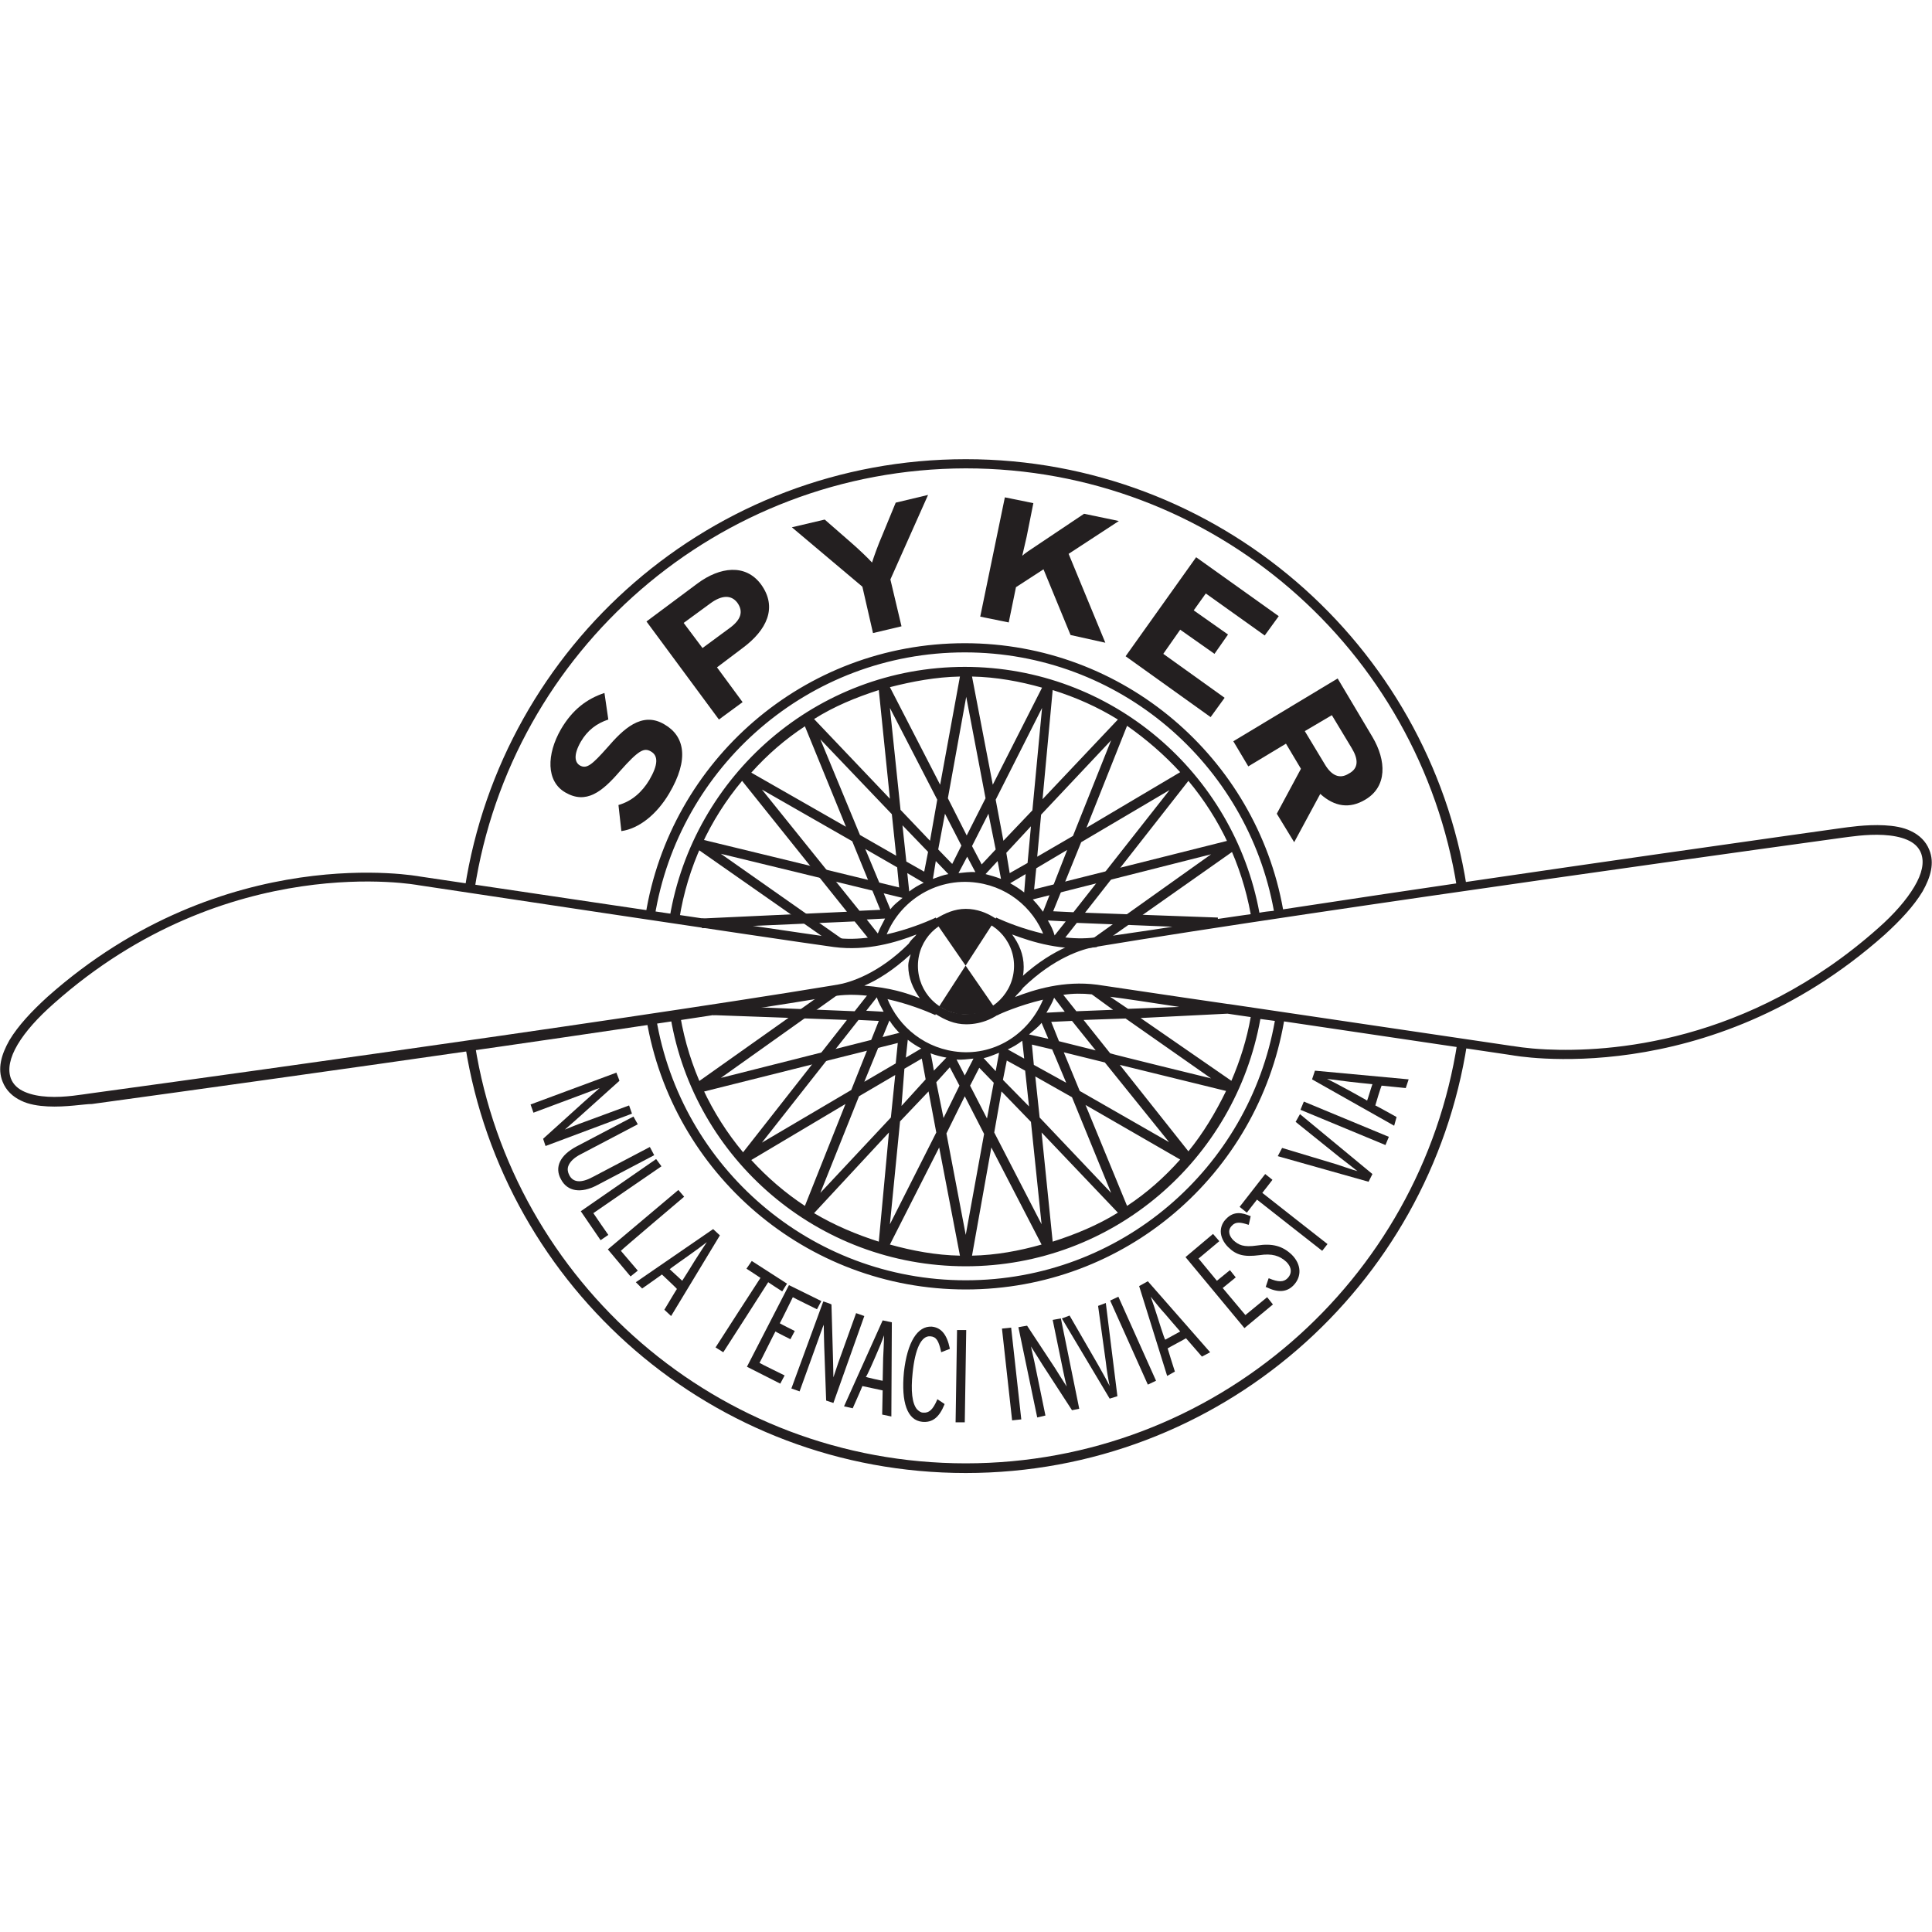
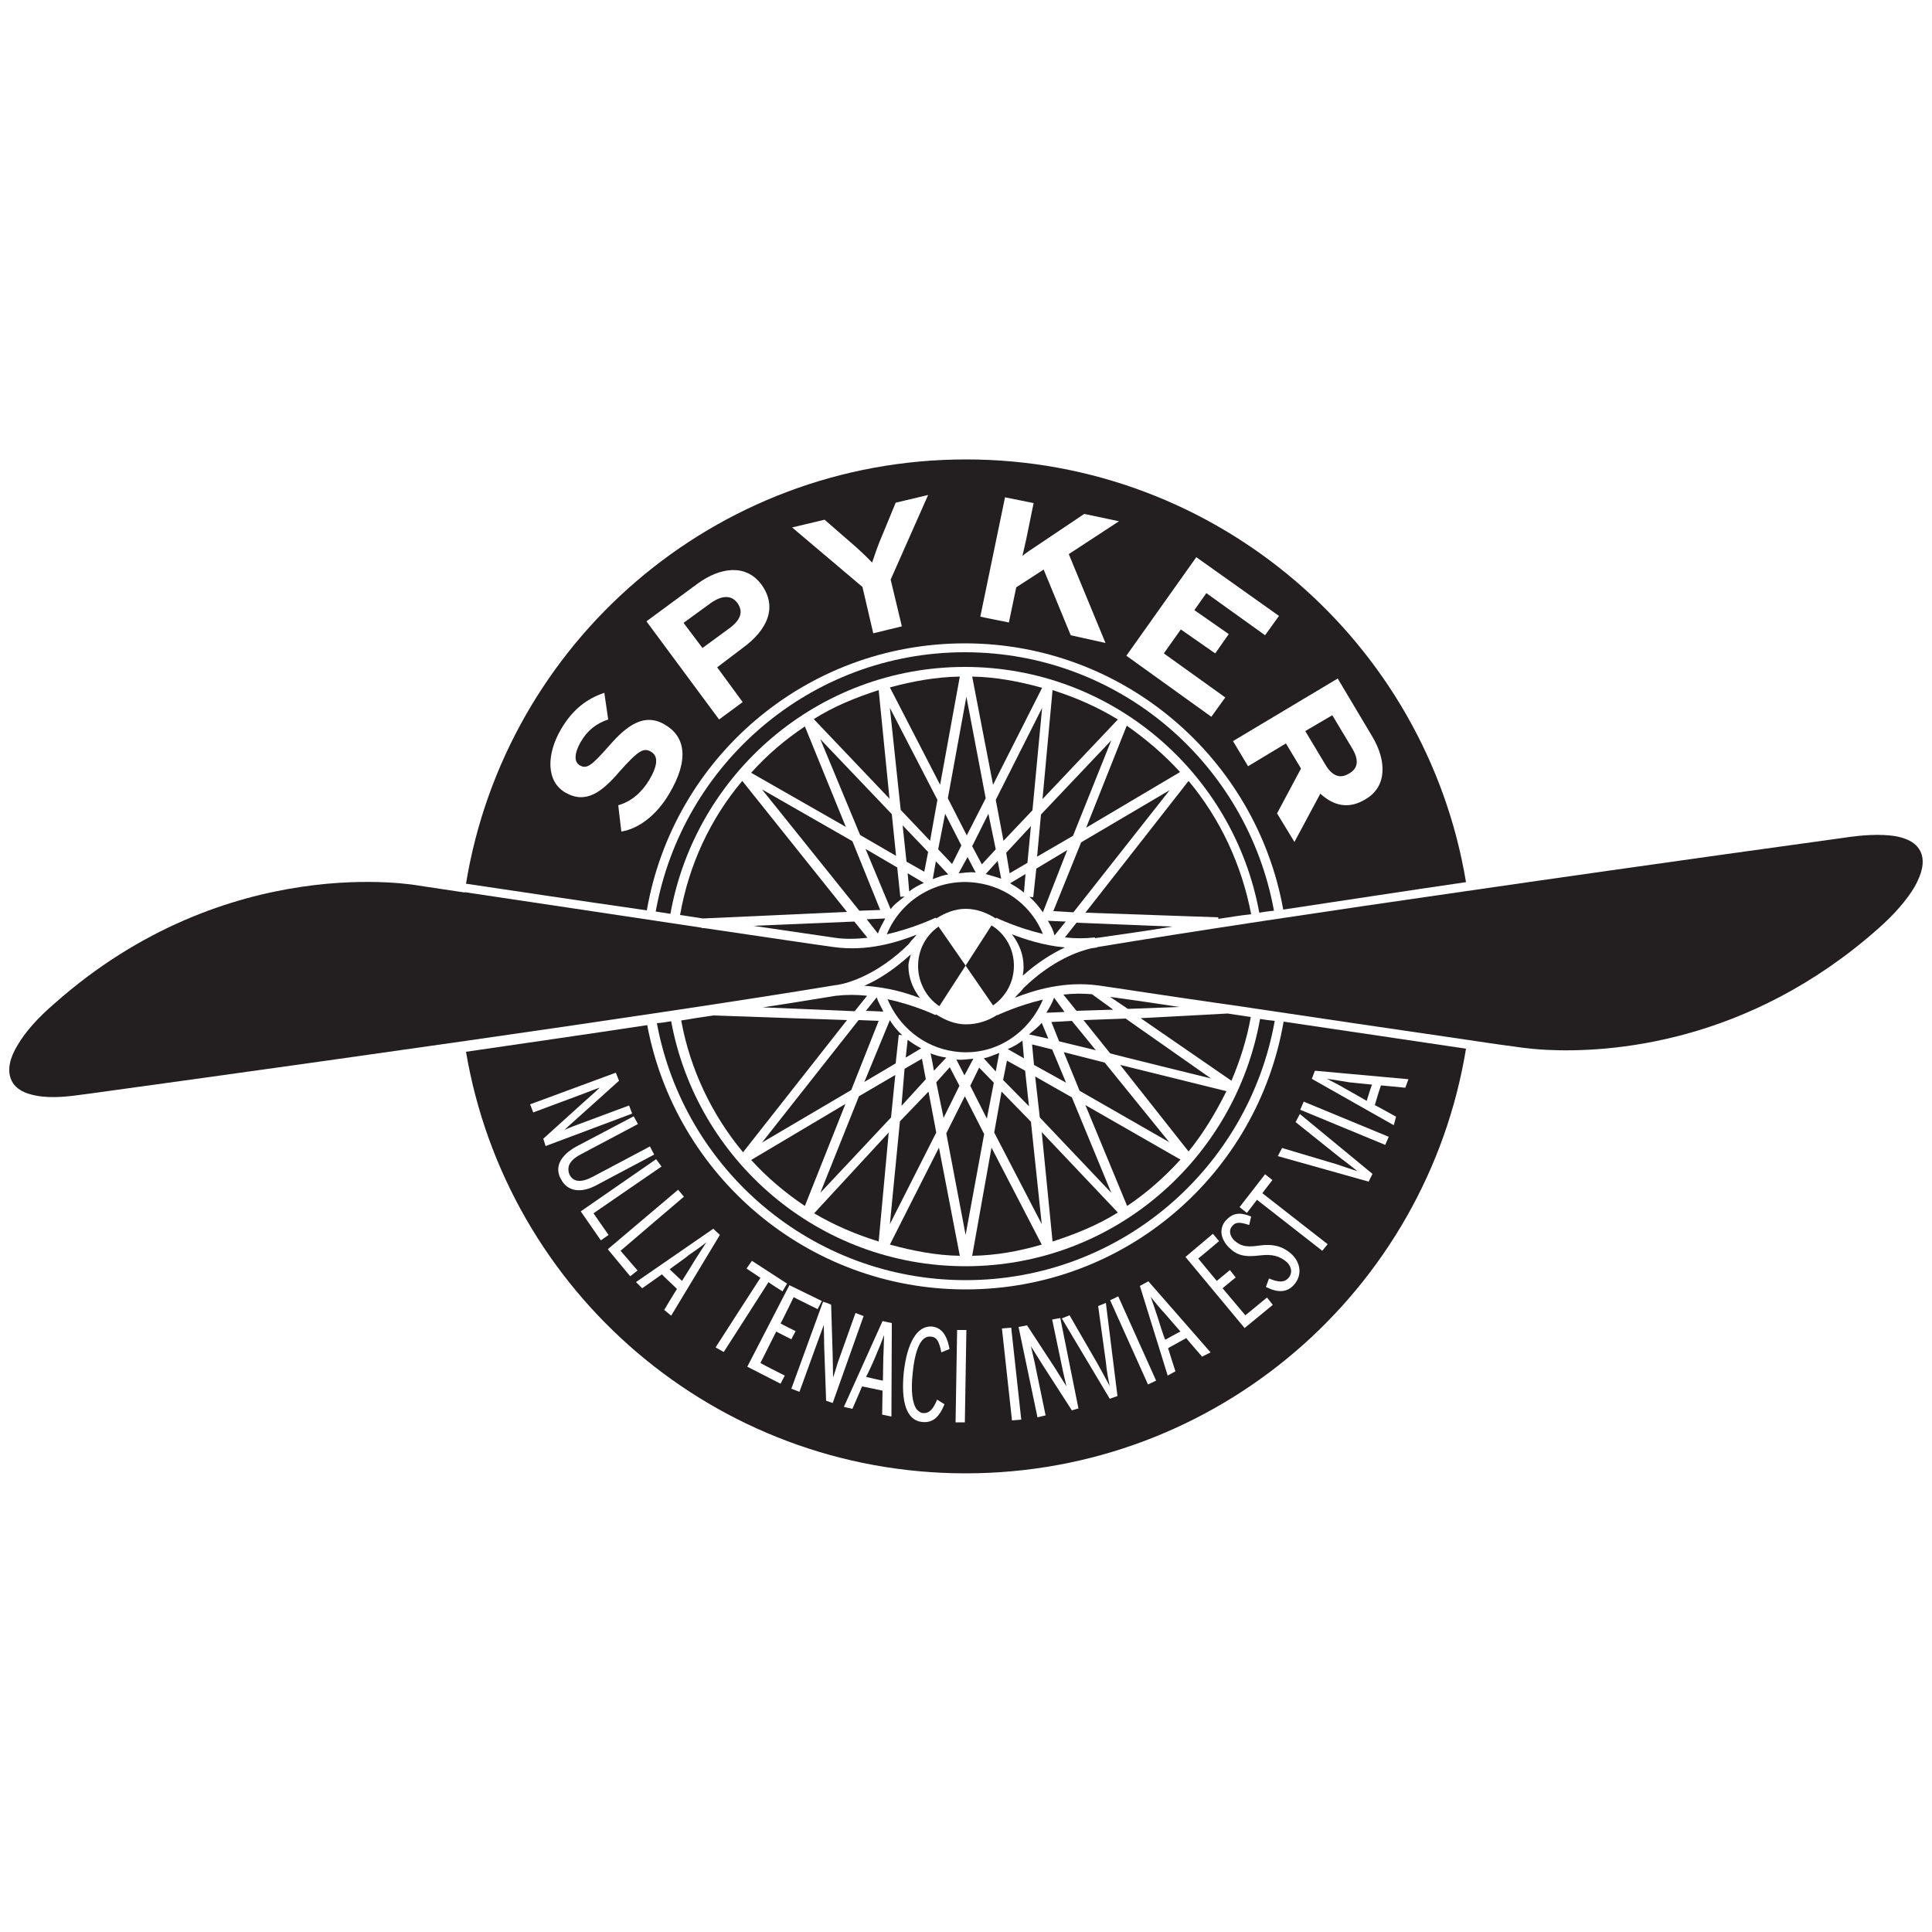
<svg xmlns="http://www.w3.org/2000/svg" version="1.1" id="svg2" x="0px" y="0px" viewBox="0 0 500 500" style="enable-background:new 0 0 500 500;" xml:space="preserve">
  <style type="text/css">
	.st0{fill:#231F20;}
</style>
-   <g id="g12" transform="matrix(1.25,0,0,-1.25,-280.442,310.5875)">
-     <path id="path158" class="st0" d="M424.3-18.5c-33.2,0-60.8,24.2-66.1,55.9l2,0.3c5.1-30.8,31.9-54.3,64.1-54.3   c32.1,0,58.6,23.2,64,53.7c-1.4,0.2-1.6,0.2-3,0.4c-5.2-29.1-30.5-51.2-61-51.2c-30.7,0-56.2,22.3-61.1,51.5l2,0.3   c1.8-10.6,6.4-20.3,13-28.2l21.5,27.4l-27.7,1l0.1,2l29.2-1.2l3.7,4.7l1.5-1.1l1.1,0.3c2-6.3,7.4-11.2,14.3-12.2   c8.1-1.2,15.4,3.5,18.4,10.7c-5.1-1.2-9-3-9.2-3.1c-0.1-0.1-0.2-0.1-0.3-0.1c0,0-0.1,0-0.1,0c-0.1,0-0.3-0.1-0.3-0.1l-0.6,1.9   c0,0,0.3,0.1,0.3,0.1c0,0,0.1,0.1,0.1,0.1c0.1,0.1,0.3,0.2,0.6,0.4c0.7,0.6,1.9,1.9,3.8,4.3h0.1v0.1c6.7,6.6,13.1,8.6,15.9,9   c4.1,0.7,11.6,1.7,16.5,2.5l-19.8,0.8l-3.7-4.7l-1.2,0.9l-1.4-0.3c-1.9,6.4-7.3,11.4-14.3,12.4c-8.8,1.3-17-4.2-19.4-12.5l-1.4,0.4   l-0.8-0.6l-3.8,4.7l-31.6-1.4l-0.1,2l30.1,1.4l-21.7,27.1c-6.7-8-11.3-17.8-13-28.6l-2,0.3c4.9,29.4,30.4,51.9,61.1,51.9   c30.4,0,55.7-22,61-50.9c1,0.2,2,0.3,3,0.4c-5.5,30.4-32,53.5-64,53.5c-32.4,0-59.2-23.7-64.2-54.7l-1.9,0.3   c5.1,31.9,32.7,56.3,66.1,56.3c32.9,0,60.3-23.8,65.9-55.1C541.7,68.1,605.4,77,605.4,77c1.5,0.2,5.3,0.8,9.1,0.6   c1.9-0.1,3.9-0.4,5.5-1.2c1.7-0.8,3.1-2.1,3.8-3.9c1.1-2.7,0.3-5.6-1.4-8.6c-1.8-3-4.6-6-7.9-9c-36.7-32.6-77.1-24.9-77.1-24.9   s-25,3.7-47.2,7C484.7,5.4,457.4-18.5,424.3-18.5L424.3-18.5z M423.1-11.5l-4.3,22.4L408.6-9.2C413.3-10.5,418.1-11.4,423.1-11.5   L423.1-11.5z M425.6-11.5c5,0.1,9.8,1,14.4,2.3l-10.4,20.1L425.6-11.5L425.6-11.5z M406.3-8.6l2.1,22.6L392.9-2.7   C397.1-5.2,401.6-7.1,406.3-8.6z M442.3-8.6c4.7,1.5,9.3,3.4,13.5,6L440,14L442.3-8.6L442.3-8.6z M424.3-7.2l3.8,20.9l-4,7.8   l-3.8-7.7L424.3-7.2z M408.6-5l9.6,19l-1.6,8.5l-5.9-6.2L408.6-5z M440-5l-2.2,21.2l-6.1,6.3l-1.5-8.5L440-5L440-5z M391-1.2   l8.4,21.1L379.9,8.3C383.2,4.7,386.9,1.5,391-1.2z M457.7-1.2c4.1,2.7,7.7,5.9,11,9.6l-19.6,11.3C449.1,19.7,457.7-1.2,457.7-1.2z    M394.2,1.5l14.6,15.6l0.9,8.8l-7.5-4.4L394.2,1.5L394.2,1.5z M454.4,1.5l-8.1,19.8l-7.6,4.3l0.9-8.5L454.4,1.5z M470.4,10.1   c3.1,3.8,5.6,8,7.8,12.5l-22,5.4L470.4,10.1z M382.1,11.9l18.5,10.9l5.7,14.3l-4.2,0.2L382.1,11.9L382.1,11.9z M466.4,12   l-13.3,16.5l-8.5,2.1l3.3-8L466.4,12L466.4,12z M428.7,16.9l1.4,7.4l-3,3.1l-1.9-3.7C425.2,23.7,428.7,16.9,428.7,16.9z M419.7,17   l3.3,6.7l-2,3.8l-2.8-3.1L419.7,17z M437.4,19.4l-0.8,7.4l-3.8,2.1l-0.8-4L437.4,19.4L437.4,19.4z M411,19.5l5,5.5l-0.8,4.3   l-3.6-2.1L411,19.5z M445.1,24.3l-2.9,6.9l-4.2,1l0.4-4.2L445.1,24.3L445.1,24.3z M403.3,24.5l6.5,3.8l0.6,5.9l0.7-0.1   c-1,0.9-1.9,2-2.6,3.1L403.3,24.5L403.3,24.5z M479.3,24.7c1.8,4.2,3.2,8.6,4,13.2c-2.2,0.3-2.7,0.4-4.8,0.7l-18-0.9L479.3,24.7   L479.3,24.7z M475.1,25.2l-17.7,12.4l-8.7-0.3l5.5-6.9C454.2,30.3,475.1,25.2,475.1,25.2z M424.1,25.8l1.8,3.5   c-1.2-0.1-2.3-0.3-3.5-0.2L424.1,25.8L424.1,25.8z M430.5,26.7l0.7,3.8c-1.1-0.4-2.1-0.9-3.2-1.1L430.5,26.7L430.5,26.7z    M417.7,26.8l2.6,2.7c-1.1,0.2-2.3,0.5-3.3,0.9C417.1,30.4,417.7,26.8,417.7,26.8z M436.4,29.3L436,33c-0.9-0.7-1.9-1.3-3-1.8   L436.4,29.3z M411.9,29.5l3.2,1.9c-1,0.5-1.9,1.1-2.8,1.8C412.3,33.2,411.9,29.5,411.9,29.5z M451.2,31l-4.9,6.1l-4.3-0.2l1.6-4   L451.2,31z M544.5,31.2c12.8-0.6,41.7,1.1,68.7,25.1c3.3,2.9,5.9,5.9,7.5,8.6c1.6,2.7,2.1,5,1.4,6.9c-0.5,1.3-1.5,2.2-2.9,2.8   c-1.4,0.6-3.1,0.9-4.9,1c-3.5,0.2-7.1-0.4-8.7-0.6c0,0-107.7-14.8-154.6-22.6c-2.5-0.4-8.4-2.2-14.8-8.4c-0.8-1.1-1.2-1.3-1.8-2   c4.1,1.6,10.2,3.5,17.1,2.6c3.5-0.5,15.3-2.3,27.1-4c0,0,0,0,0.1,0c25.7-3.8,58.8-8.7,58.8-8.7h0.1   C537.7,31.9,540.2,31.4,544.5,31.2L544.5,31.2z M441.4,33.4l-1.4,3.3c-0.7-0.9-1.7-1.6-2.6-2.4L441.4,33.4L441.4,33.4z M441,38.8   l3.8,0.2l-2.2,2.9C442.2,40.8,441.6,39.8,441,38.8z M407.3,39c-0.5,1-1.1,1.9-1.4,3l-2.2-2.8L407.3,39L407.3,39z M447.2,39.1   l7.6,0.3l-4.4,3.2c-2,0.2-3.9,0.2-5.9-0.1L447.2,39.1L447.2,39.1z M457.9,39.6l10.6,0.4c-5.2,0.8-11.8,1.8-14.3,2.1L457.9,39.6   L457.9,39.6z M442.7,54.8l2.3,2.9l-3.7,0.2C441.9,56.9,442.4,55.9,442.7,54.8L442.7,54.8z M406.1,55.2c0.4,1.1,1,2.1,1.5,3.1   l-3.8-0.2L406.1,55.2L406.1,55.2z M476.4,58.2c2.2,0.3,4.6,0.7,6.9,1c-1.9,10.4-6.4,19.8-12.9,27.6L449,59.5l27.5-1V58.2z    M446.6,59.6l19.9,25.3l-18.3-10.8l-5.8-14.3L446.6,59.6z M440.3,59.7l5,12.8l-6.4-3.8l-0.6-5.9l-0.8,0.1   C438.6,61.9,439.5,60.8,440.3,59.7L440.3,59.7z M402.3,59.9l4.3,0.2l-5.8,14.2L382.1,85L402.3,59.9z M408.7,60.2   c0.8,1.1,1.9,1.8,2.9,2.7l-0.9-0.1l-0.6,6.1l-6.6,3.8L408.7,60.2L408.7,60.2z M436.4,63.7l0.3,3.8l-3.2-1.9   C434.6,65,435.5,64.4,436.4,63.7z M412.6,63.9c0.9,0.7,1.9,1.3,3,1.8l-3.4,2L412.6,63.9L412.6,63.9z M417.5,66.5   c1.1,0.4,2.1,0.8,3.2,1l-2.6,2.7L417.5,66.5z M431.6,66.5l-0.7,3.7l-2.5-2.7C429.5,67.2,430.6,66.9,431.6,66.5z M422.8,67.7   c1.2,0.1,2.3,0.3,3.5,0.2l-1.7,3.2L422.8,67.7L422.8,67.7z M433.4,67.7l3.7,2.1l0.7,7.6l-5.1-5.5L433.4,67.7z M415.7,68l0.8,4.1   l-5.3,5.5l0.8-7.5L415.7,68L415.7,68z M427.6,69.5l2.9,3.1L429,80l-3.4-6.7L427.6,69.5z M421.5,69.6l1.9,3.8L420,80l-1.4-7.4   L421.5,69.6L421.5,69.6z M439.1,71.1l7.4,4.3l7.9,19.8l-14.5-15.4L439.1,71.1z M409.9,71.3l-0.9,8.6l-14.8,15.5l8.2-19.8   L409.9,71.3z M416.9,74.4l1.5,8.5l-9.8,19l2.2-21.1L416.9,74.4z M432.1,74.4l6,6.3l2,21.2l-9.6-19L432.1,74.4z M424.5,75.5l3.9,7.7   l-4,21l-3.8-21L424.5,75.5L424.5,75.5z M449.3,77.1l19.4,11.5c-3.3,3.6-7,6.8-11,9.6L449.3,77.1z M399.5,77.3L391,98.1   c-4.1-2.7-7.8-5.9-11.1-9.6L399.5,77.3z M440.2,83l15.6,16.5c-4.2,2.6-8.7,4.6-13.5,6.1L440.2,83L440.2,83z M408.6,83.1l-2.3,22.5   c-4.7-1.5-9.3-3.4-13.4-6L408.6,83.1L408.6,83.1z M419,86l4.1,22.4c-5-0.1-9.8-1-14.5-2.2L419,86z M429.9,86l10.2,20.1   c-4.6,1.3-9.5,2.2-14.5,2.3L429.9,86z" />
-     <path id="path160" class="st0" d="M362.9,84.2c-2.6-4.4-6.3-7.3-9.9-7.8l-0.6,5.4c2.8,0.8,4.9,2.7,6.4,5.2c1.8,3.1,1.9,5,0.3,5.9   c-1.4,0.8-2.5,0.3-6.4-4.1c-3.7-4.3-7-6.9-11.3-4.4c-4,2.3-3.9,7.9-0.9,13.1c2.4,4.1,5.4,6.3,9,7.5l0.8-5.5   c-2.4-0.8-4.3-2.2-5.7-4.6c-1.6-2.8-1.2-4.3-0.2-4.9c1.4-0.8,2.5,0.1,5.7,3.7c3.2,3.7,7.1,7.6,11.8,4.8   C366.1,96.1,367.1,91.3,362.9,84.2" />
-     <path id="path162" class="st0" d="M371.5,123.6l-5.6-4.1l3.9-5.2l5.7,4.2c2.3,1.7,2.8,3.4,1.5,5.2   C375.7,125.4,373.7,125.2,371.5,123.6z M378.1,114.3l-5.3-4l5.3-7.2l-4.9-3.6l-15,20.3l10.6,7.9c4.6,3.4,9.9,4.1,13.1-0.2   C385.4,122.7,383.1,118,378.1,114.3" />
-     <path id="path164" class="st0" d="M408.7,128.5l2.3-9.7l-5.9-1.4l-2.2,9.6l-14.6,12.3l6.8,1.6l5.5-4.8c1.4-1.2,3.6-3.3,4.3-4.1   c0.3,1,1.3,3.8,2.1,5.6l2.8,6.8l6.7,1.6L408.7,128.5" />
-     <path id="path166" class="st0" d="M446,117l-5.6,13.6l-5.7-3.7l-1.5-7.3l-5.9,1.2l5.1,24.7l5.9-1.2l-1.4-7   c-0.2-0.9-0.7-3.1-0.9-3.9c0.5,0.5,1.9,1.4,2.8,2l10,6.7l7.2-1.5l-10.4-6.8l7.6-18.4L446,117" />
-     <path id="path168" class="st0" d="M457.4,112.6l14.6,20.5l17.1-12.2l-2.9-4l-12.2,8.7l-2.5-3.5l7.1-5l-2.8-4l-7.1,5l-3.5-5   l12.7-9.1l-2.9-4L457.4,112.6" />
-     <path id="path170" class="st0" d="M504.2,93.6l-4.1,6.8l-5.6-3.3l4.1-6.8c1.4-2.4,3.1-3.2,5-2C505.7,89.4,505.6,91.3,504.2,93.6   L504.2,93.6z M488.7,80l5,9.3l-3.1,5.2l-7.8-4.7l-3.1,5.2l21.6,13l7.2-12.1c2.9-4.9,3.1-10.3-1.5-13c-3.2-1.9-6.3-1.5-9.3,1.2   l-5.4-10L488.7,80" />
-     <path id="path172" class="st0" d="M234.2,19.4c-1.9,0.1-3.9,0.4-5.5,1.2c-1.7,0.8-3.1,2.1-3.8,3.9c-1.1,2.7-0.3,5.6,1.4,8.6   c1.8,3,4.6,6,7.9,9c36.7,32.6,77.1,24.9,77.1,24.9s75.2-11.2,86-12.7c9.4-1.3,20.6,4.1,20.6,4.1c0,0,0.2,0.1,0.2,0.1l0.1-0.2   c1.8,1.1,3.8,2,6.1,2c2.3,0,4.4-0.8,6.2-2l0.1,0.2c0,0,11.1-5.4,20.6-4.1l0.3-2c-7.2-1-13.6,1.1-17.6,2.6c1.4-1.9,2.4-4.1,2.4-6.7   c0-6.6-5.4-11.9-11.9-11.9c-2.4,0-4.4,0.9-6.3,2.1l-0.1-0.2c0,0-11.1,5.3-20.5,4c0,0-0.1,0-0.1,0c-47.2-7.8-154-22.4-154-22.4   C241.8,19.9,238,19.2,234.2,19.4L234.2,19.4z M234.3,21.4c3.5-0.2,7.2,0.5,8.8,0.7c0,0,106.9,14.6,154,22.4c0.1,0,0.4,0.1,0.6,0.1   c2.5,0.4,8.5,2.2,14.8,8.5c0.6,1,1.1,1.2,1.6,1.9c-4.1-1.6-10.2-3.5-17.1-2.6c-11,1.5-86,12.8-86,12.8s-39.5,7.5-75.5-24.5   c-3.3-2.9-5.9-5.8-7.5-8.5c-1.6-2.7-2.1-5.1-1.4-7c0.5-1.3,1.5-2.2,2.9-2.8C230.9,21.8,232.5,21.5,234.3,21.4L234.3,21.4z    M424.3,38.5c5.5,0,10,4.5,10,10s-4.5,9.9-10,9.9c-5.5,0-9.9-4.4-9.9-9.9S418.8,38.5,424.3,38.5z M414.8,41.8   c-1.4,1.9-2.4,4.2-2.4,6.7c0,0.9,0.3,1.6,0.5,2.4c-3.6-3.3-6.8-5.3-9.6-6.5C408.6,44,412,42.9,414.8,41.8L414.8,41.8z" />
-     <path id="path174" class="st0" d="M334.2,19.8l0.6-1.7l10.7,4c0,0,2.6,1,3,1.1c-0.6-0.5-3.4-3-3.4-3l-8.3-7.5l0.5-1.5l17.9,6.7   l-0.6,1.7l-10.3-3.8c0,0-2.1-0.8-3-1.2c0.6,0.5,3.4,3,3.4,3l7.9,7.1c0,0,0,0,0,0c0,0.1-0.6,1.6-0.6,1.6l0,0.1L334.2,19.8" />
-     <path id="path176" class="st0" d="M343.7,11.1c-3.4-1.8-4.6-4.3-3.2-6.8c1.3-2.5,4.1-3,7.5-1.2l11.8,6.2l-0.9,1.7l-11.8-6.2   c-2.4-1.3-4.1-1.2-4.9,0.4c-0.3,0.6-0.4,1.2-0.2,1.8c0.3,0.9,1.2,1.8,2.6,2.5l11.8,6.2l-0.9,1.6L343.7,11.1" />
-     <path id="path178" class="st0" d="M344.6-2.3l4.1-6l1.6,1.1c0,0-3,4.3-3.1,4.5c0.1,0.1,14.1,9.7,14.1,9.7l-1.1,1.5L344.6-2.3" />
-     <path id="path180" class="st0" d="M350.2-10.2l4.7-5.6l1.5,1.2c0,0-3.4,4-3.5,4.1C353-10.3,366,0.7,366,0.7l-1.2,1.4L350.2-10.2" />
-     <path id="path182" class="st0" d="M366.9-11.5c1.7,1.2,2.9,2.1,3.8,2.8c-0.5-0.7-2.6-4-2.6-4v0c0,0-2.4-3.9-2.5-4   c-0.1,0.1-2.5,2.3-2.6,2.4C363.2-14.1,366.9-11.5,366.9-11.5L366.9-11.5z M356-17l1.3-1.3c0,0,4,2.8,4.1,2.9c0.1-0.1,3.1-2.9,3.1-3   c-0.1-0.1-2.6-4.3-2.6-4.3l1.4-1.3l10.1,16.7l-1.4,1.3L356-17" />
-     <path id="path184" class="st0" d="M378.9-14.2c0,0,2.8-1.8,2.9-1.9c-0.1-0.1-9.3-14.4-9.3-14.4l1.6-1c0,0,9.2,14.3,9.3,14.5   c0.1-0.1,2.9-1.9,2.9-1.9l1,1.6l-7.3,4.7L378.9-14.2" />
-     <path id="path186" class="st0" d="M379-34.5l6.9-3.5l0.9,1.7c0,0-5.1,2.5-5.2,2.6c0.1,0.1,3.2,6.4,3.3,6.5c0.1-0.1,3.1-1.6,3.1-1.6   l0.9,1.7c0,0-3,1.5-3.1,1.6c0.1,0.1,2.6,5.2,2.7,5.4c0.1-0.1,5-2.5,5-2.5l0.9,1.7l-6.7,3.3L379-34.5" />
-     <path id="path188" class="st0" d="M388.2-39l1.7-0.6l3.9,10.8c0,0,0.9,2.6,1.1,3c0-0.8,0.1-4.5,0.1-4.5l0.4-11.2l1.5-0.5l6.4,18   l-1.7,0.6l-3.7-10.3c0,0-0.7-2.1-1-3c0,0.8-0.1,4.5-0.1,4.5l-0.3,10.6c-0.1,0.1-1.6,0.6-1.6,0.6l-0.1,0L388.2-39" />
-     <path id="path190" class="st0" d="M407.3-32.8L407.3-32.8L407.3-32.8z M405.6-32.4c0.8,1.8,1.4,3.3,1.8,4.4c0-0.8-0.2-4.7-0.2-4.7   c0,0-0.1-4.5-0.1-4.7c-0.2,0-3.3,0.7-3.5,0.8C403.8-36.6,405.6-32.4,405.6-32.4z M399.1-42.7l1.8-0.4c0,0,2,4.5,2,4.6   c0.1,0,4.1-0.9,4.2-0.9c0-0.1-0.1-5-0.1-5l1.9-0.4l0.1,19.5l-1.9,0.4L399.1-42.7" />
-     <path id="path192" class="st0" d="M411.5-35.6c-0.6-6.3,0.7-10,3.8-10.3c2.1-0.2,3.5,0.9,4.6,3.6l0,0.1l-1.5,1l0-0.1   c-0.9-2.1-1.7-2.8-2.9-2.7c-0.5,0-0.9,0.3-1.3,0.7c-1,1.2-1.3,3.8-0.9,7.5c0.5,5,1.8,7.8,3.7,7.6c1.2-0.1,1.7-0.9,2.2-3.2l0-0.1   l1.8,0.7l0,0.1c-0.6,2.9-1.8,4.3-3.7,4.5C414.3-26,412.2-29.4,411.5-35.6" />
-     <path id="path194" class="st0" d="M422.2-46l1.9,0l0.3,19.1l-1.9,0L422.2-46" />
-     <path id="path196" class="st0" d="M431.8-26.6l2.1-19l1.9,0.2l-2.1,19L431.8-26.6" />
-     <path id="path198" class="st0" d="M442.3-24.8l2.2-10.7c0,0,0.5-2.4,0.7-3.1c-0.4,0.6-2.4,3.8-2.4,3.8L437-26   c-0.1,0-1.7-0.3-1.7-0.3l-0.1,0l3.9-18.7l1.7,0.4l-2.3,11.2c0,0-0.6,2.7-0.7,3.1c0.4-0.6,2.4-3.8,2.4-3.8l6.1-9.4l1.5,0.3   l-3.8,18.7L442.3-24.8" />
-     <path id="path200" class="st0" d="M455.7-40.6l-1.6-0.5l-9.9,16.6l1.6,0.6l5.9-10.2c0.9-1.6,1.8-3.2,2.4-4.4   c-0.3,1.4-0.6,3.2-0.8,5l-1.6,11.6l1.6,0.6L455.7-40.6" />
-     <path id="path202" class="st0" d="M454.2-20.8l7.8-17.4l1.7,0.8L455.9-20L454.2-20.8" />
-     <path id="path204" class="st0" d="M464.1-24.5c-0.6,1.9-1.1,3.4-1.5,4.5c0.8-1,1.8-2.3,3-3.6l0,0c0,0,2.9-3.4,3.1-3.6   c-0.2-0.1-2.9-1.6-3.1-1.7C465.4-28.7,464.1-24.5,464.1-24.5z M460.2-17.8l5.8-18.6l1.6,0.9c0,0-1.5,4.7-1.5,4.8   c0.1,0.1,3.7,2,3.8,2.1c0.1-0.1,3.3-3.8,3.3-3.8l1.7,0.9l-12.9,14.7L460.2-17.8" />
-     <path id="path206" class="st0" d="M469.8-11.8L482-26.5l5.9,4.9l-1.2,1.5c0,0-4.4-3.6-4.5-3.7c-0.1,0.1-4.6,5.5-4.7,5.6   c0.1,0.1,2.7,2.2,2.7,2.2l-1.2,1.5c0,0-2.6-2.1-2.7-2.2c-0.1,0.1-3.7,4.5-3.8,4.6c0.1,0.1,4.3,3.6,4.3,3.6L475.5-7L469.8-11.8" />
-     <path id="path208" class="st0" d="M478.2-3.9c-0.7-0.7-1.1-1.6-1.1-2.6c0-1.1,0.6-2.3,1.5-3.2c1.7-1.7,3.3-2.1,6.5-1.7   c2.6,0.4,4.2-0.1,5.6-1.4c1.1-1.1,1.2-2.4,0.2-3.4c-0.8-0.8-1.9-0.8-3.8,0l-0.1,0l-0.6-1.8l0.1,0c2.4-1.2,4.3-1.1,5.7,0.4   c1.7,1.8,1.6,4.3-0.4,6.3c-1.9,1.8-4,2.4-7.2,1.9c-2.8-0.4-3.8,0.1-4.9,1.1c-0.8,0.8-1.3,2-0.3,3c0.8,0.9,1.9,0.7,3.4,0.2l0.1,0   l0.4,1.8l-0.1,0C481.6-2.6,479.8-2.2,478.2-3.9" />
-     <path id="path210" class="st0" d="M481-1.4l1.5-1.2c0,0,2,2.6,2.1,2.7c0.1-0.1,13.5-10.6,13.5-10.6l1.1,1.4   c0,0-13.4,10.5-13.5,10.6c0.1,0.1,2.1,2.7,2.1,2.7l-1.5,1.2L481-1.4" />
-     <path id="path212" class="st0" d="M492.6,16.2l9.2-7.4c0,0,2.6-2,3.6-2.8c-0.8,0.2-4.3,1.4-4.3,1.4l-11.3,3.4l-0.9-1.7l18.8-5.3   l0.8,1.6l-15,12.4L492.6,16.2" />
-     <path id="path214" class="st0" d="M493.6,18.7l17.6-7.3l0.7,1.7l-17.6,7.3L493.6,18.7" />
-     <path id="path216" class="st0" d="M503.8,24.5L503.8,24.5L503.8,24.5z M503.3,22.9c-1.8,1-3.2,1.7-4.2,2.2c0.8-0.1,4.7-0.6,4.7-0.6   c0,0,4.5-0.5,4.7-0.5c-0.1-0.2-1-3.2-1.1-3.4C507.3,20.7,503.3,22.9,503.3,22.9z M496,25l17-9.6l0.5,1.8c0,0-4.3,2.4-4.4,2.4   c0,0.1,1.2,4,1.3,4.1c0.1,0,5-0.5,5-0.5l0.6,1.8l-19.4,1.8L496,25" />
-     <path id="path218" class="st0" d="M424.3-56.5c-52.3,0-95.6,38.2-103.6,88.3l2,0.3C330.5-17,373-54.5,424.3-54.5   c51.5,0,94.2,37.8,101.8,87.2l2-0.3C520.3-18,476.8-56.5,424.3-56.5z M369,22.2l-0.8,1.8L397,44.4l1.2-1.6l-24.6-17.5l38,9.6   l0.5-1.9C412.1,33,369,22.2,369,22.2z M397.6,52.5L368.3,73l0.8,1.8l43.2-10.5l-0.4-1.9l-38.3,9.3l25.2-17.7L397.6,52.5L397.6,52.5   z M451.9,52.7l-1.1,1.6l24.3,17.3l-37.9-9.6l-0.5,1.9l43,10.8l0.9-1.8L451.9,52.7L451.9,52.7z M322.6,64.3l-2,0.3   c7.8,50.3,51.2,88.8,103.7,88.8c52.3,0,95.8-38.3,103.7-88.4l-2-0.3c-7.8,49.2-50.3,86.8-101.7,86.8   C372.8,151.4,330.2,113.6,322.6,64.3z" />
-     <path id="path220" class="st0" d="M418.3,57.2l11.8-17.1l-2.2-1.2l-2.8-0.5l-2.4,0.1l-2.3,0.7l-1.6,0.9L430,57.4   C426.8,60.1,421.4,59.7,418.3,57.2" />
+   <g>
+     <path class="st0" d="M120.4,269.4c-50.3,7.2-97,13.6-97,13.6c-2,0.2-6.6,1.1-11,0.9c-2.2-0.1-4.3-0.5-6-1.2c-1.8-0.8-3-1.9-3.6-3.5   c-0.9-2.4-0.3-5.4,1.8-8.8c2-3.4,5.2-7,9.4-10.6c45-40,94.4-30.6,94.4-30.6s4.6,0.7,12,1.8" />
+     <polygon class="st0" points="266.8,213.8 260.4,220.7 261.3,226 265.9,223.3  " />
+     <polygon class="st0" points="269.7,183.2 257.7,207 259.7,217.6 267.2,209.7  " />
+     <path class="st0" d="M276.2,220l-8,4.8l-0.8,7.4l-1-0.1c1.4,1.2,2.5,2.6,3.5,4L276.2,220z" />
+     <path class="st0" d="M261.4,228.6c1.4,0.8,2.5,1.5,3.6,2.4l0.4-4.8L261.4,228.6z" />
+     <polygon class="st0" points="255.8,210.6 251.6,219 254.1,223.7 257.7,219.8  " />
+     <path class="st0" d="M255.1,226.2c1.4,0.4,2.8,0.8,4,1.2l-0.9-4.6L255.1,226.2z" />
+     <polygon class="st0" points="244.6,210.6 242.8,219.8 246.4,223.6 248.8,218.8  " />
+     <path class="st0" d="M248.1,226c1.5-0.1,2.9-0.4,4.4-0.2l-2.1-4L248.1,226z" />
+     <path class="st0" d="M272.9,242.1l2.9-3.6l-4.6-0.2C271.9,239.5,272.6,240.7,272.9,242.1z" />
+     <polygon class="st0" points="302.7,204.5 279.8,218 272.6,235.8 277.8,236.1  " />
+     <path class="st0" d="M173.3,328.5c0.1,0.1,3.1,2.9,3.2,3c0.1-0.1,3.1-5,3.1-5s2.6-4.1,3.2-5c-1.1,0.9-2.6,2-4.8,3.5   C178.2,325,173.6,328.2,173.3,328.5z" />
+     <path class="st0" d="M224.1,356.3c0.2,0.1,4.1,1,4.4,1c0-0.2,0.1-5.9,0.1-5.9s0.2-4.9,0.2-5.9c-0.5,1.4-1.2,3.2-2.2,5.5   C226.6,351.1,224.3,356.3,224.1,356.3z" />
+     <path class="st0" d="M181.7,240.1c-21.2-3.2-46.7-7-61.4-9.2l0.1,38.5c34.8-5,71.4-10.4,95.5-14.4c0.1,0,0.5-0.1,0.8-0.1   c3.1-0.5,10.6-2.8,18.5-10.6c0.8-1.2,1.4-1.5,2-2.4c-5.1,2-12.8,4.4-21.4,3.2c-4.5-0.6-17.8-2.6-33.5-4.9l-0.7,0L181.7,240.1z" />
+     <path class="st0" d="M235.1,250c0-1.1,0.4-2,0.6-3c-4.5,4.1-8.5,6.6-12,8.1c6.6,0.5,10.9,1.9,14.4,3.2   C236.3,256,235.1,253.1,235.1,250z" />
+     <path class="st0" d="M307.6,202.1l-26.7,34.1l34.4,1.2v0.4c2.7-0.4,5.7-0.9,8.5-1.2C321.3,223.6,315.7,211.8,307.6,202.1z" />
+     <path class="st0" d="M249.7,166.5c41.1,0,75.4,29.8,82.4,68.9c15.3-2.3,31.5-4.8,47.3-7.1c-10.3-62.1-64.4-109.4-129.4-109.4   c-65.2,0-119.2,47.5-129.4,109.8c11.4,1.7,29.4,4.4,46.8,6.9C174.2,196.3,208.4,166.5,249.7,166.5z M346.2,175.6l9,15.1   c3.6,6.1,3.9,12.9-1.9,16.2c-4,2.4-7.9,1.9-11.6-1.5l-6.7,12.5l-4.5-7.4l6.2-11.6l-3.9-6.5l-9.8,5.9l-3.9-6.5L346.2,175.6z    M309.6,144.2l21.4,15.2l-3.6,5l-15.2-10.9l-3.1,4.4l8.9,6.2l-3.5,5l-8.9-6.2l-4.4,6.2l15.9,11.4l-3.6,5l-22-15.8L309.6,144.2z    M260.1,128.7l7.4,1.5l-1.8,8.8c-0.2,1.1-0.9,3.9-1.1,4.9c0.6-0.6,2.4-1.8,3.5-2.5l12.5-8.4l9,1.9l-13,8.5l9.5,23l-9-2l-7-17   l-7.1,4.6l-1.9,9.1l-7.4-1.5L260.1,128.7z M213.4,134.5l6.9,6c1.8,1.5,4.5,4.1,5.4,5.1c0.4-1.2,1.6-4.8,2.6-7l3.5-8.5l8.4-2   l-9.7,21.9l2.9,12.1l-7.4,1.8l-2.8-12l-18.2-15.4L213.4,134.5z M180.6,151c5.8-4.2,12.4-5.1,16.4,0.2c4.4,6,1.5,11.9-4.8,16.5   l-6.6,5l6.6,9l-6.1,4.5l-18.8-25.4L180.6,151z M168.4,194.5c-1.8-1-3.1-0.4-8,5.1c-4.6,5.4-8.8,8.6-14.1,5.5   c-5-2.9-4.9-9.9-1.1-16.4c3-5.1,6.7-7.9,11.2-9.4l1,6.9c-3,1-5.4,2.8-7.1,5.8c-2,3.5-1.5,5.4-0.2,6.1c1.8,1,3.1-0.1,7.1-4.6   c4-4.6,8.9-9.5,14.8-6c5.3,3,6.5,9,1.2,17.9c-3.2,5.5-7.9,9.1-12.4,9.8l-0.8-6.8c3.5-1,6.1-3.4,8-6.5   C170.3,198,170.4,195.6,168.4,194.5z" />
+     <path class="st0" d="M349.1,200.2c2.6-1.4,2.5-3.8,0.8-6.6l-5.1-8.5l-7,4.1l5.1,8.5C344.6,200.7,346.7,201.7,349.1,200.2z" />
+     <path class="st0" d="M241.4,227.5c1.4-0.5,2.6-1,4-1.2l-3.2-3.4L241.4,227.5z" />
+     <path class="st0" d="M190.8,156c-1.6-2.1-4.1-1.9-6.9,0.1l-7,5.1l4.9,6.5l7.1-5.2C191.8,160.3,192.4,158.2,190.8,156z" />
+     <path class="st0" d="M234.1,232l-1.1,0.1l-0.8-7.6l-8.2-4.8l6.5,15.6C231.4,234,232.8,233.1,234.1,232z" />
+     <polygon class="st0" points="230.3,183.2 233.1,209.6 240.7,217.6 242.6,207  " />
+     <path class="st0" d="M497.2,220.8c-0.6-1.6-1.9-2.8-3.6-3.5c-1.8-0.8-3.9-1.1-6.1-1.2c-4.4-0.2-8.9,0.5-10.9,0.8   c0,0-46.7,6.4-97,13.7c-34.9,5-71.5,10.5-95.6,14.5l0,0.1c-0.5,0.1-1,0.1-1.5,0.2c-3.5,0.8-10.3,3.2-17.6,10.3   c-0.9,1.2-1.4,1.5-2,2.2c-0.1,0.1-0.1,0.2-0.2,0.3c5.1-2,12.7-4.3,21.3-3.2c4.4,0.6,19.1,2.9,33.9,5c0,0,0,0,0.1,0   c21.5,3.2,47.1,7,61.7,9.1c7.2,1.1,11.8,1.7,11.8,1.7h0.1c0.1,0,3.3,0.6,8.6,0.9c16,0.8,52.1-1.4,85.9-31.4   c4.1-3.6,7.4-7.4,9.4-10.8C497.4,226.1,498.1,223.2,497.2,220.8z" />
+     <path class="st0" d="M269.7,178c-5.8-1.6-11.9-2.8-18.1-2.9l5.4,28L269.7,178z" />
+     <path class="st0" d="M272.4,178.6l-2.6,28.2l19.5-20.6C284.1,183,278.4,180.5,272.4,178.6z" />
+     <path class="st0" d="M242.9,239.8c-3.2,2.2-5.3,5.9-5.3,10.2c0,4.3,2.2,8.2,5.5,10.4l6.8-10.5L242.9,239.8z" />
+     <polygon class="st0" points="268.4,221.7 277.7,216.3 287.6,191.6 269.4,210.8  " />
+     <path class="st0" d="M249.7,172.6c38,0,69.6,27.5,76.2,63.6c1.2-0.2,2.5-0.4,3.8-0.5c-6.9-38-40-66.9-80-66.9   c-40,0-73.2,29-80,67.1c1.3,0.2,2.6,0.4,3.8,0.6C180,200.2,211.7,172.6,249.7,172.6z" />
+     <path class="st0" d="M303.4,239.8l-24.8-1l-3,3.8c2.6,0.3,5.3,0.3,7.8,0l0,0.2C288.8,242,297.6,240.8,303.4,239.8z" />
+     <path class="st0" d="M252.9,228.5c-10.2-1.5-19.7,4.3-23.4,13.3c7-1.6,12.4-4.2,12.4-4.2l0.3-0.1l0.1,0.2c2.2-1.4,4.8-2.5,7.6-2.5   s5.5,1,7.8,2.5l0.1-0.2c0,0,5.3,2.6,12.1,4.2C267.1,234.8,260.8,229.6,252.9,228.5z" />
+     <path class="st0" d="M257,260.2c3.3-2.3,5.4-6,5.4-10.3c0-4.4-2.3-8.3-5.8-10.4l-6.7,10.4L257,260.2z" />
+     <path class="st0" d="M219.2,236l-27.1-33.9c-8.2,9.7-13.8,21.6-16.1,34.7c2,0.3,4,0.6,5.9,0.9L219.2,236z" />
+     <path class="st0" d="M305.4,199.8c-4.1-4.5-8.8-8.5-13.8-12l-10.5,26.4L305.4,199.8z" />
+     <polygon class="st0" points="220.6,217.7 197.2,204.3 222.4,235.7 227.8,235.5  " />
+     <path class="st0" d="M227.2,241.6c0.5-1.4,1.2-2.6,1.9-3.9l-4.8,0.2L227.2,241.6z" />
+     <path class="st0" d="M261.9,241.8c1.8,2.4,3,5.1,3,8.4c0,0.8-0.1,1.6-0.2,2.3c3.9-3.5,7.7-5.8,10.9-7.3   C270.1,244.7,265.3,243.1,261.9,241.8z" />
+     <path class="st0" d="M235.3,230.7c1.1-0.9,2.4-1.6,3.8-2.2l-4.2-2.5L235.3,230.7z" />
+     <polygon class="st0" points="234.6,223 239.2,225.6 240.2,220.5 233.6,213.6  " />
+     <polygon class="st0" points="231.9,221.5 230.8,210.7 212.3,191.3 222.6,216.1  " />
+     <path class="st0" d="M248.4,175.1c-6.2,0.1-12.2,1.2-18.1,2.8l13,25.2L248.4,175.1z" />
+     <path class="st0" d="M227.4,178.6c-5.9,1.9-11.6,4.2-16.8,7.5l19.6,20.6L227.4,178.6z" />
+     <polygon class="st0" points="250.2,216.2 255.1,206.6 250.1,180.3 245.3,206.6  " />
+     <path class="st0" d="M208.3,188c-5.1,3.4-9.8,7.4-13.9,12l24.5,14L208.3,188z" />
+     <path class="st0" d="M295.2,263.5l23.5,16.2c2.2-5.2,4-10.8,5-16.5c-2.8-0.4-3.4-0.5-6-0.9L295.2,263.5z" />
+     <path class="st0" d="M291.3,263.6l-10.9,0.4l6.9,8.6c0,0.1,26.1,6.5,26.1,6.5L291.3,263.6z" />
+     <path class="st0" d="M272.8,258.2c-0.5,1.4-1.2,2.6-2,3.9l4.7-0.2L272.8,258.2z" />
+     <polygon class="st0" points="265.3,277.1 260.6,274.5 259.6,279.5 266.3,286.3  " />
+     <path class="st0" d="M264.6,269.3c-1.1,0.9-2.4,1.6-3.8,2.2l4.2,2.4L264.6,269.3z" />
+     <path class="st0" d="M269.6,264.7c-0.9,1.1-2.1,2-3.3,3l5,1.1L269.6,264.7z" />
+     <path class="st0" d="M288.1,261.3l-5.5-4c-2.5-0.2-4.9-0.2-7.4,0.1l3.4,4.2L288.1,261.3z" />
+     <path class="st0" d="M249.9,333.7c-41,0-75.1-29.5-82.4-68.4c-15.1,2.3-31.2,4.6-46.9,6.9c10.5,62,64.4,109.1,129.3,109.1   c65.2,0,119.3-47.5,129.5-109.9c-11.6-1.7-30.1-4.5-47.2-7C325.4,303.8,291.3,333.7,249.9,333.7z M140.6,294.7l10.4-9.4   c0,0,3.5-3.1,4.2-3.8c-0.5,0.1-3.8,1.4-3.8,1.4l-13.4,5l-0.8-2.1l22.2-8.2v0.1c0,0,0.8,1.9,0.8,2l-9.9,8.9c0,0-3.5,3.1-4.2,3.8   c1.1-0.5,3.8-1.5,3.8-1.5l12.9-4.8l0.8,2.1l-22.4,8.4L140.6,294.7z M145.2,305.2c-1.8-3.1-0.2-6.2,4-8.5l14.8-7.8l1.1,2l-14.7,7.8   c-1.8,0.9-2.9,2-3.2,3.1c-0.2,0.8-0.1,1.5,0.2,2.2c1,2,3.1,2.1,6.1,0.5l14.7-7.8l1.1,2.1l-14.7,7.8   C150.3,309,146.8,308.3,145.2,305.2z M150.3,313.5l19.5-13.5l1.4,1.9c0,0-17.5,12-17.6,12.1c0.1,0.2,3.9,5.6,3.9,5.6l-2,1.4   L150.3,313.5z M157.3,323.3l18.2-15.4l1.5,1.8c0,0-16.2,13.8-16.4,14c0.1,0.1,4.4,5.1,4.4,5.1l-1.9,1.5L157.3,323.3z M171.9,339   c0,0,3.1-5.2,3.3-5.4c0-0.1-3.8-3.6-3.9-3.8c-0.1,0.1-5.1,3.6-5.1,3.6l-1.6-1.6l20-13.8l1.7,1.6l-12.6,20.9L171.9,339z    M185.2,348.7c0,0,11.5-17.9,11.6-18c-0.1-0.1-3.6-2.4-3.6-2.4l1.4-2l9.1,5.9l-1.2,2c0,0-3.5-2.2-3.6-2.4   c-0.1,0.2-11.6,18.1-11.6,18.1L185.2,348.7z M203.1,356l-1.1,2.1l-8.6-4.4l10.9-21.1l8.4,4.1l-1.1,2.1c0,0-6.1-3-6.2-3.1   c-0.1,0.2-3.2,6.6-3.4,6.8c0.1,0.1,3.9,2,3.9,2l-1.1,2.1c0,0-3.8-1.9-3.9-2c-0.1,0.1-4,8-4.1,8.1C196.7,352.8,203.1,356,203.1,356z    M213.8,362.5l-0.5-14c0,0-0.1-4.6-0.1-5.6c-0.2,0.5-1.4,3.8-1.4,3.8l-4.9,13.5l-2.1-0.8l8.2-22.5h0.1c0,0,1.9,0.6,2,0.8l0.4,13.2   c0,0,0.1,4.6,0.1,5.6c0.4-1.1,1.2-3.8,1.2-3.8l4.6-12.9l2.1,0.8l-8,22.5L213.8,362.5z M230.7,366.6l-2.4-0.5c0,0,0.1-6.1,0.1-6.2   c-0.1,0-5.1-1.1-5.3-1.1c0,0.1-2.5,5.8-2.5,5.8l-2.2-0.5l10-22.2l2.4,0.5L230.7,366.6z M245.8,349.1l-2.2,0.9v-0.1   c-0.6-2.9-1.2-3.9-2.8-4c-2.4-0.2-4,3.2-4.6,9.5c-0.5,4.6-0.1,7.9,1.1,9.4c0.5,0.5,1,0.9,1.6,0.9c1.5,0.1,2.5-0.8,3.6-3.4v-0.1   l1.9,1.2v0.1c-1.4,3.4-3.1,4.8-5.8,4.5c-3.9-0.4-5.5-5-4.7-12.9c0.9-7.8,3.5-12,7.2-11.8c2.4,0.2,3.9,2,4.6,5.6V349.1z    M249.7,368.1h-2.4l0.4-23.9h2.4L249.7,368.1z M261.9,367.6l-2.6-23.8l2.4-0.2l2.6,23.8L261.9,367.6z M277.4,365l-7.6-11.8   c0,0-2.5-4-3-4.8c0.1,0.5,0.9,3.9,0.9,3.9l2.9,14l-2.1,0.5l-4.9-23.4h0.1c0,0,2-0.4,2.1-0.4l7.2,11c0,0,2.5,4,3,4.8   c-0.2-0.9-0.9-3.9-0.9-3.9l-2.8-13.4l2.1-0.4l4.7,23.4L277.4,365z M287.2,362l-12.4-20.8l2-0.8l7.4,12.8c1.1,2,2.2,4,3,5.5   c-0.4-1.8-0.8-4-1-6.2l-2-14.5l2-0.8l3,24.1L287.2,362z M297.1,358.3l-9.8-21.8l2.1-1l9.8,21.8L297.1,358.3z M311.1,351.1   c0,0-4-4.6-4.1-4.8c-0.1,0.1-4.6,2.5-4.7,2.6c0,0.1,1.9,6,1.9,6l-2,1.1l-7.2-23.2l2.2-1.2l16.1,18.4L311.1,351.1z M322.1,343.7   l-15.3-18.4l7.1-6l1.6,1.9c0,0-5.2,4.4-5.4,4.5c0.1,0.1,4.6,5.6,4.8,5.8c0.1-0.1,3.4-2.8,3.4-2.8l1.5,1.9c0,0-3.2,2.6-3.4,2.8   c0.1,0.1,5.8,6.9,5.9,7c0.1-0.1,5.6-4.6,5.6-4.6l1.5,1.9L322.1,343.7z M334.8,332.6c-1.8,1.9-4.1,2-7.1,0.5h-0.1l0.8-2.2h0.1   c2.4,1,3.8,1,4.8,0c1.2-1.2,1.1-2.9-0.2-4.2c-1.8-1.6-3.8-2.2-7-1.8c-4,0.5-6,0-8.1-2.1c-1.1-1.1-1.9-2.6-1.9-4   c0-1.2,0.5-2.4,1.4-3.2c2-2.1,4.2-1.6,6.2-0.8h0.1l-0.5,2.2h-0.1c-1.9-0.6-3.3-0.9-4.2,0.2c-1.2,1.2-0.6,2.8,0.4,3.8   c1.4,1.2,2.6,1.9,6.1,1.4c4-0.6,6.6,0.1,9,2.4C336.8,327.2,336.9,330.3,334.8,332.6z M342.2,323.7c0,0-16.8-13.1-16.9-13.2   c-0.1,0.1-2.6,3.4-2.6,3.4l-1.9-1.5l6.6-8.5l1.9,1.5c0,0-2.5,3.2-2.6,3.4c0.1,0.1,16.9,13.2,16.9,13.2L342.2,323.7z M340.3,277.1   l24.2,2.2l-0.8,2.2c0,0-6.1-0.6-6.3-0.6c-0.1,0.1-1.6,5-1.6,5.1c0.1,0,5.5,3,5.5,3l-0.6,2.2l-21.2-12L340.3,277.1z M337.4,285.1   l22,9.1l-0.9,2.1l-22-9.1L337.4,285.1z M336.4,288.3l18.8,15.5l-1,2l-23.5-6.6l1.1-2.1l14.1,4.2c0,0,4.4,1.5,5.4,1.8   c-1.2-1-4.5-3.5-4.5-3.5l-11.5-9.2L336.4,288.3z" />
+     <path class="st0" d="M305.2,260.6c-6.5-1-14.8-2.2-17.9-2.6l4.6,3.1L305.2,260.6z" />
+     <polygon class="st0" points="287.6,308.7 277.4,284 267.9,278.6 269.1,289.2  " />
+     <polygon class="st0" points="285.9,275 275.3,272.3 279.4,282.3 302.6,295.6  " />
+     <polygon class="st0" points="283.6,271.8 277.4,264.2 272.1,264.5 274.1,269.5  " />
+     <polygon class="st0" points="267.6,275.6 275.9,280.2 272.3,271.6 267.1,270.3  " />
+     <polygon class="st0" points="222.3,283.7 212.3,308.7 230.6,289.2 231.7,278.2  " />
+     <polygon class="st0" points="233.3,286.2 239.6,279.3 238.6,274 234.1,276.6  " />
+     <path class="st0" d="M258.6,272.5c-1.4,0.5-2.6,1.1-4,1.4l3.1,3.4L258.6,272.5z" />
+     <path class="st0" d="M223.7,280l8.1-4.8l0.8-7.4l0.9,0.1c-1.2-1.1-2.4-2.5-3.2-3.9L223.7,280z" />
+     <path class="st0" d="M226.9,258.1l-2.8,3.5l4.5,0.2C228.1,260.6,227.3,259.5,226.9,258.1z" />
+     <path class="st0" d="M238.4,271.3c-1.2-0.6-2.4-1.4-3.5-2.2c0,0-0.5,4.6-0.5,4.6L238.4,271.3z" />
+     <polygon class="st0" points="255.4,289.5 257.2,280.2 253.4,276.3 251.1,281  " />
+     <polygon class="st0" points="230.3,316.8 242.3,293.1 240.3,282.5 232.9,290.2  " />
+     <path class="st0" d="M251.9,274c-1.5,0.1-2.9,0.4-4.4,0.2l2.1,4.1L251.9,274z" />
+     <polygon class="st0" points="244.2,289.3 248.3,281 245.8,276.2 242.3,280.1  " />
+     <path class="st0" d="M244.9,273.7c-1.4-0.2-2.9-0.6-4.1-1.1c0.1,0,0.9,4.5,0.9,4.5L244.9,273.7z" />
+     <path class="st0" d="M194.4,300.2c4.1,4.5,8.8,8.5,13.9,11.9l10.5-26.4L194.4,300.2z" />
+     <polygon class="st0" points="249.7,283.7 244.9,293.3 249.9,319.6 254.7,293.5  " />
+     <path class="st0" d="M227.4,321.3l2.6-28.2L210.7,314C215.9,317.1,221.6,319.5,227.4,321.3z" />
+     <path class="st0" d="M230.3,322.1c5.9,1.6,11.9,2.8,18.1,2.9l-5.4-28L230.3,322.1z" />
+     <path class="st0" d="M242.2,262.5l-0.1,0.2c0,0-5.4-2.6-12.4-4.1c2.9,7,9.3,12.4,17.2,13.5c10.1,1.5,19.2-4.4,23-13.4   c-6.4,1.5-11.2,3.8-11.5,3.9c-0.1,0.1-0.2,0.1-0.4,0.1c-2.3,1.5-5.1,2.4-8,2.4C247.1,265.1,244.6,264,242.2,262.5z" />
+     <polygon class="st0" points="259.2,282.5 257.3,293.1 269.6,316.8 266.8,290.3  " />
+     <path class="st0" d="M194.9,239.6c10.1,1.5,18,2.6,21.2,3.1c2.7,0.4,5.6,0.3,8.4,0l-3.4-4.2L194.9,239.6z" />
+     <path class="st0" d="M307.6,298c3.9-4.8,7-10,9.8-15.6l-27.5-6.8L307.6,298z" />
+     <path class="st0" d="M291.7,312.1c5.1-3.4,9.6-7.4,13.8-12L280.9,286L291.7,312.1z" />
+     <path class="st0" d="M216.4,257.7h-0.1c-5.7,0.9-12,2-18.9,3l23.8,1l3.2-4C221.7,257.4,219,257.4,216.4,257.7z" />
+     <path class="st0" d="M301.6,346.7c0.2-0.1,3.6-2,3.9-2.1c-0.2-0.2-3.9-4.5-3.9-4.5c-1.5-1.6-2.8-3.2-3.8-4.5   c0.5,1.4,1.1,3.2,1.9,5.6C299.7,341.2,301.3,346.5,301.6,346.7z" />
+     <path class="st0" d="M272.4,321.3c5.9-1.9,11.6-4.2,16.9-7.5l-19.7-20.8L272.4,321.3z" />
+     <path class="st0" d="M251.6,325c6.2-0.1,12.2-1.2,18-2.9l-13-25.1L251.6,325z" />
+     <path class="st0" d="M192.3,298.2l26.9-34.2l-34.6-1.2c-2.7,0.4-5.5,0.8-8.3,1.3C178.6,276.8,184.3,288.6,192.3,298.2z" />
+     <polygon class="st0" points="227.4,264.2 222.2,264 197.2,295.7 220.3,282.1  " />
+     <path class="st0" d="M249.9,331.3c40.1,0,73.2-29,80-67.1c-1.8-0.2-2-0.2-3.8-0.5c-6.5,36.4-38.1,64-76.2,64   c-38,0-69.6-27.4-76.2-63.4c-1.2,0.2-2.4,0.4-3.7,0.5C177,302.7,210.2,331.3,249.9,331.3z" />
+     <path class="st0" d="M343.4,279.2c1.2,0.6,3,1.5,5.2,2.8c0,0,5,2.8,5.1,2.9c0.1-0.2,1.2-4,1.4-4.2c-0.3,0-5.9-0.6-5.9-0.6   S344.4,279.3,343.4,279.2z" />
  </g>
</svg>
